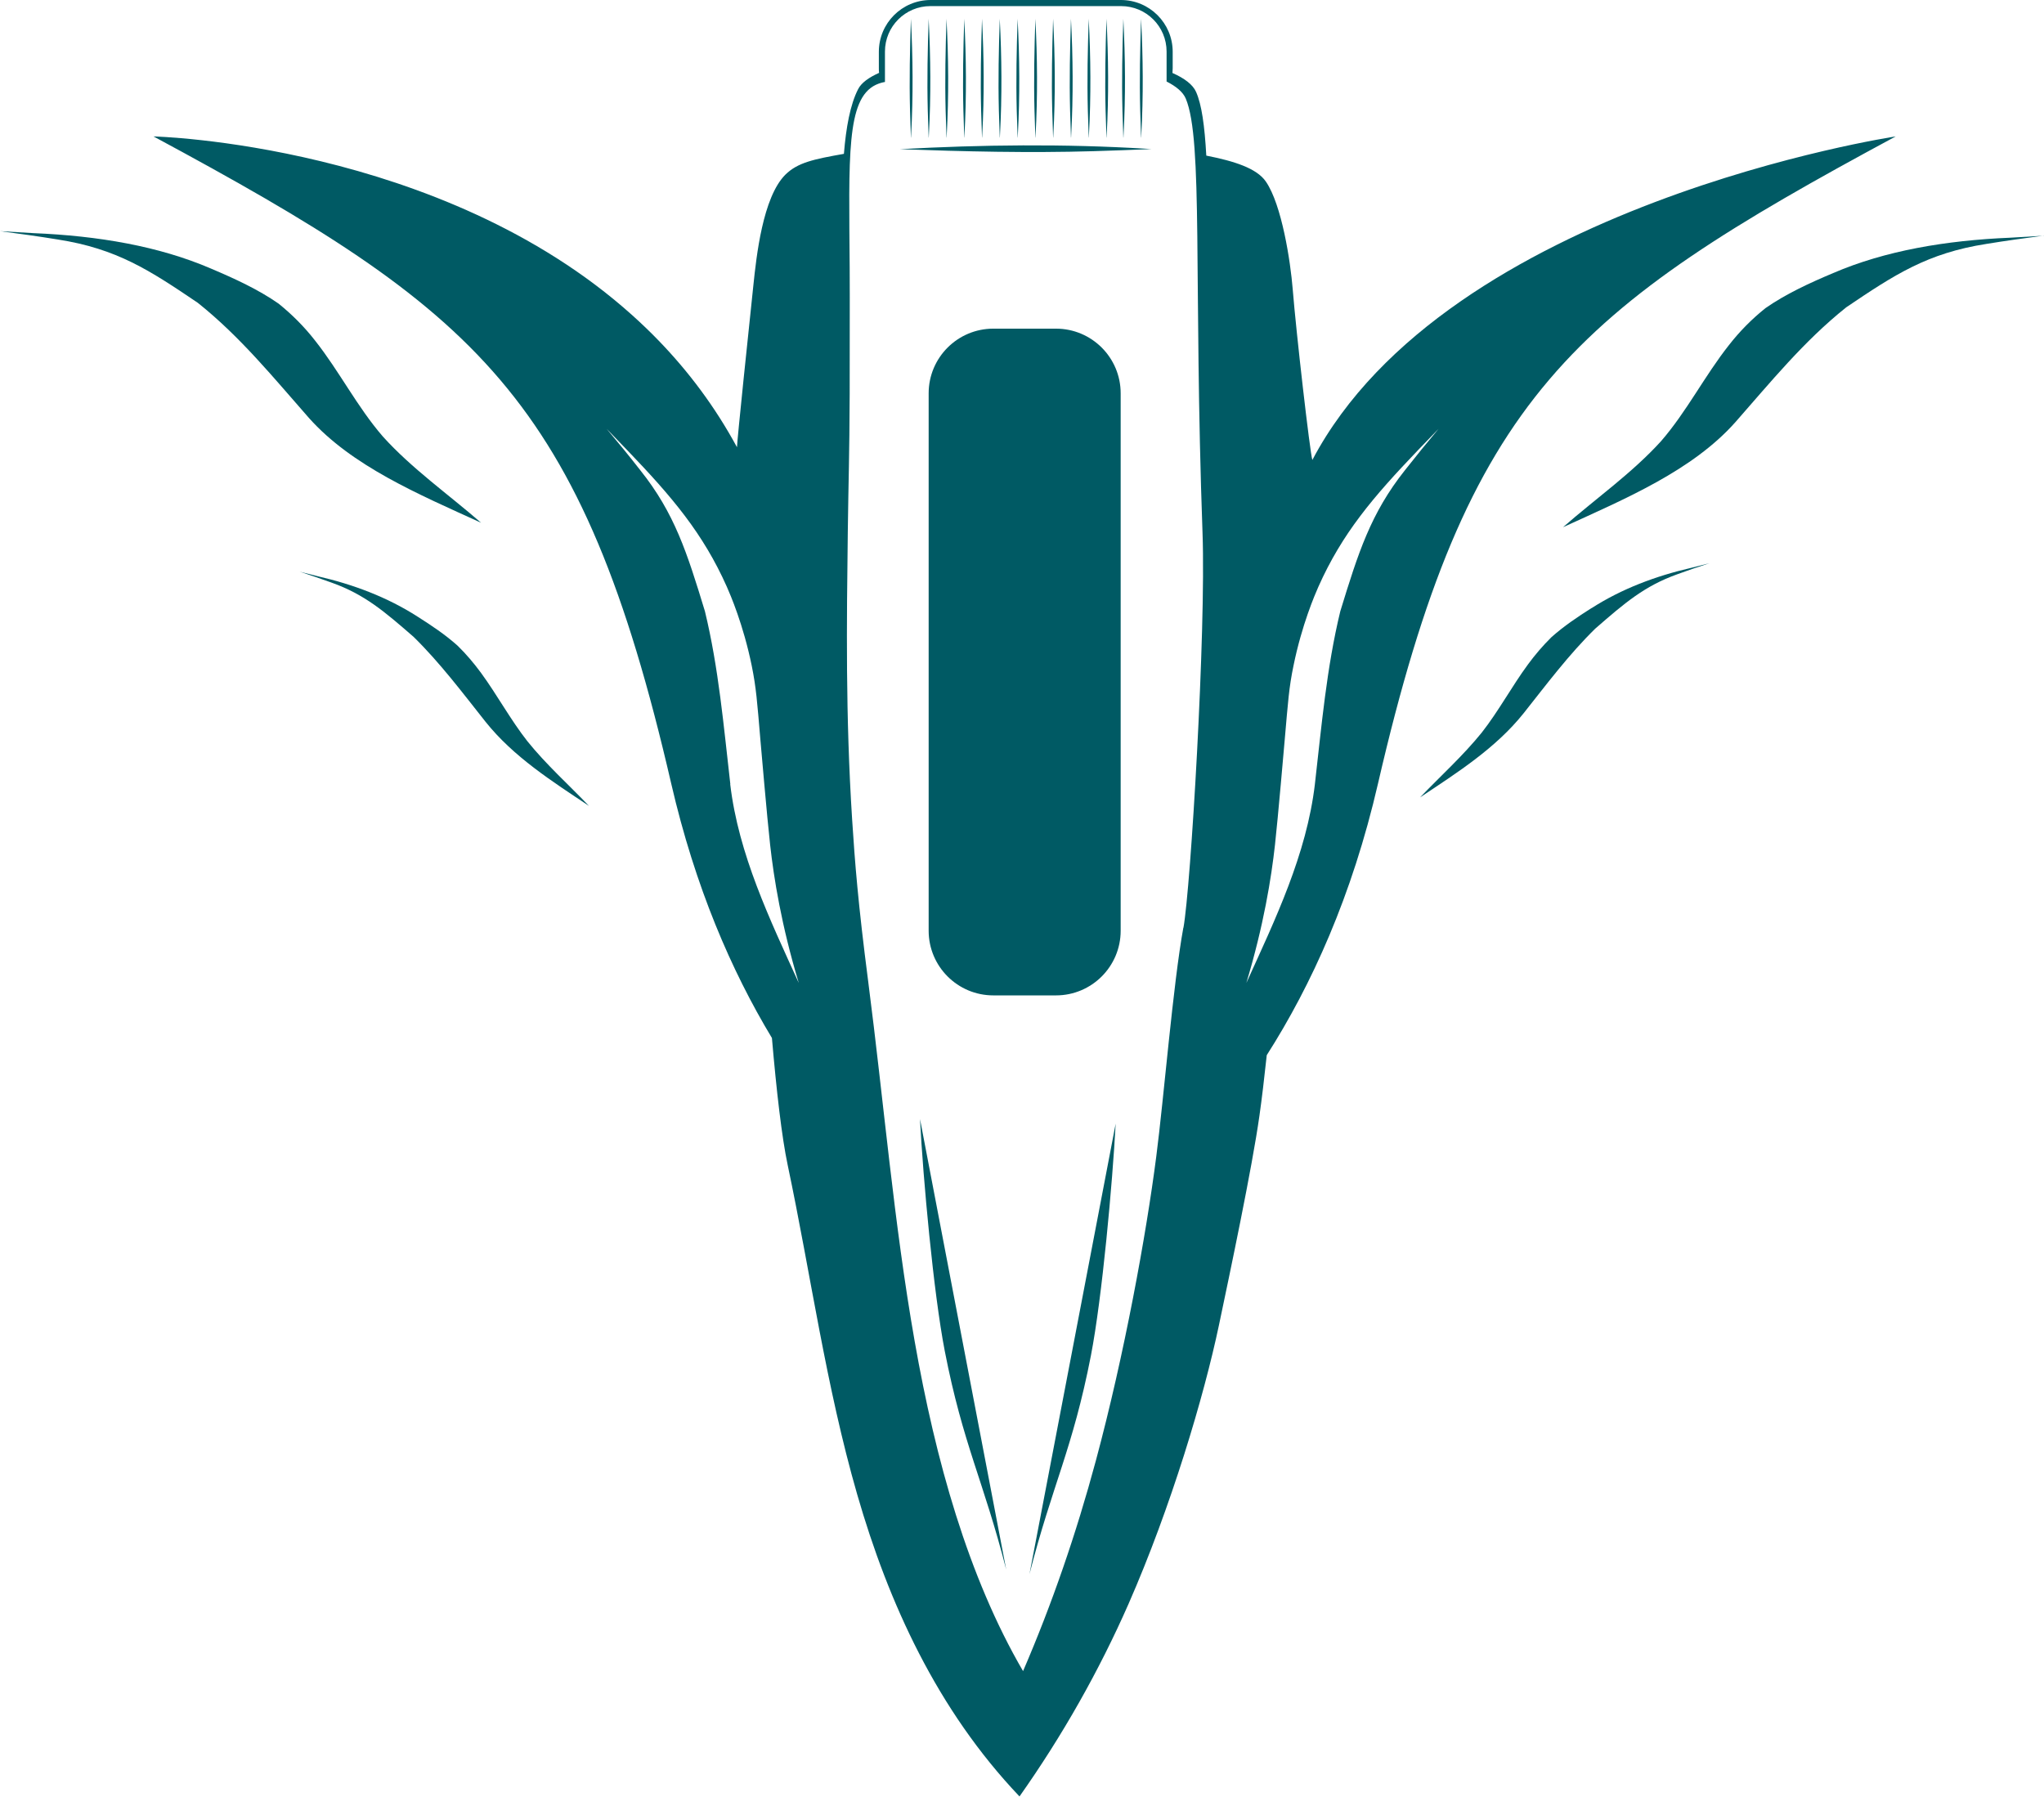
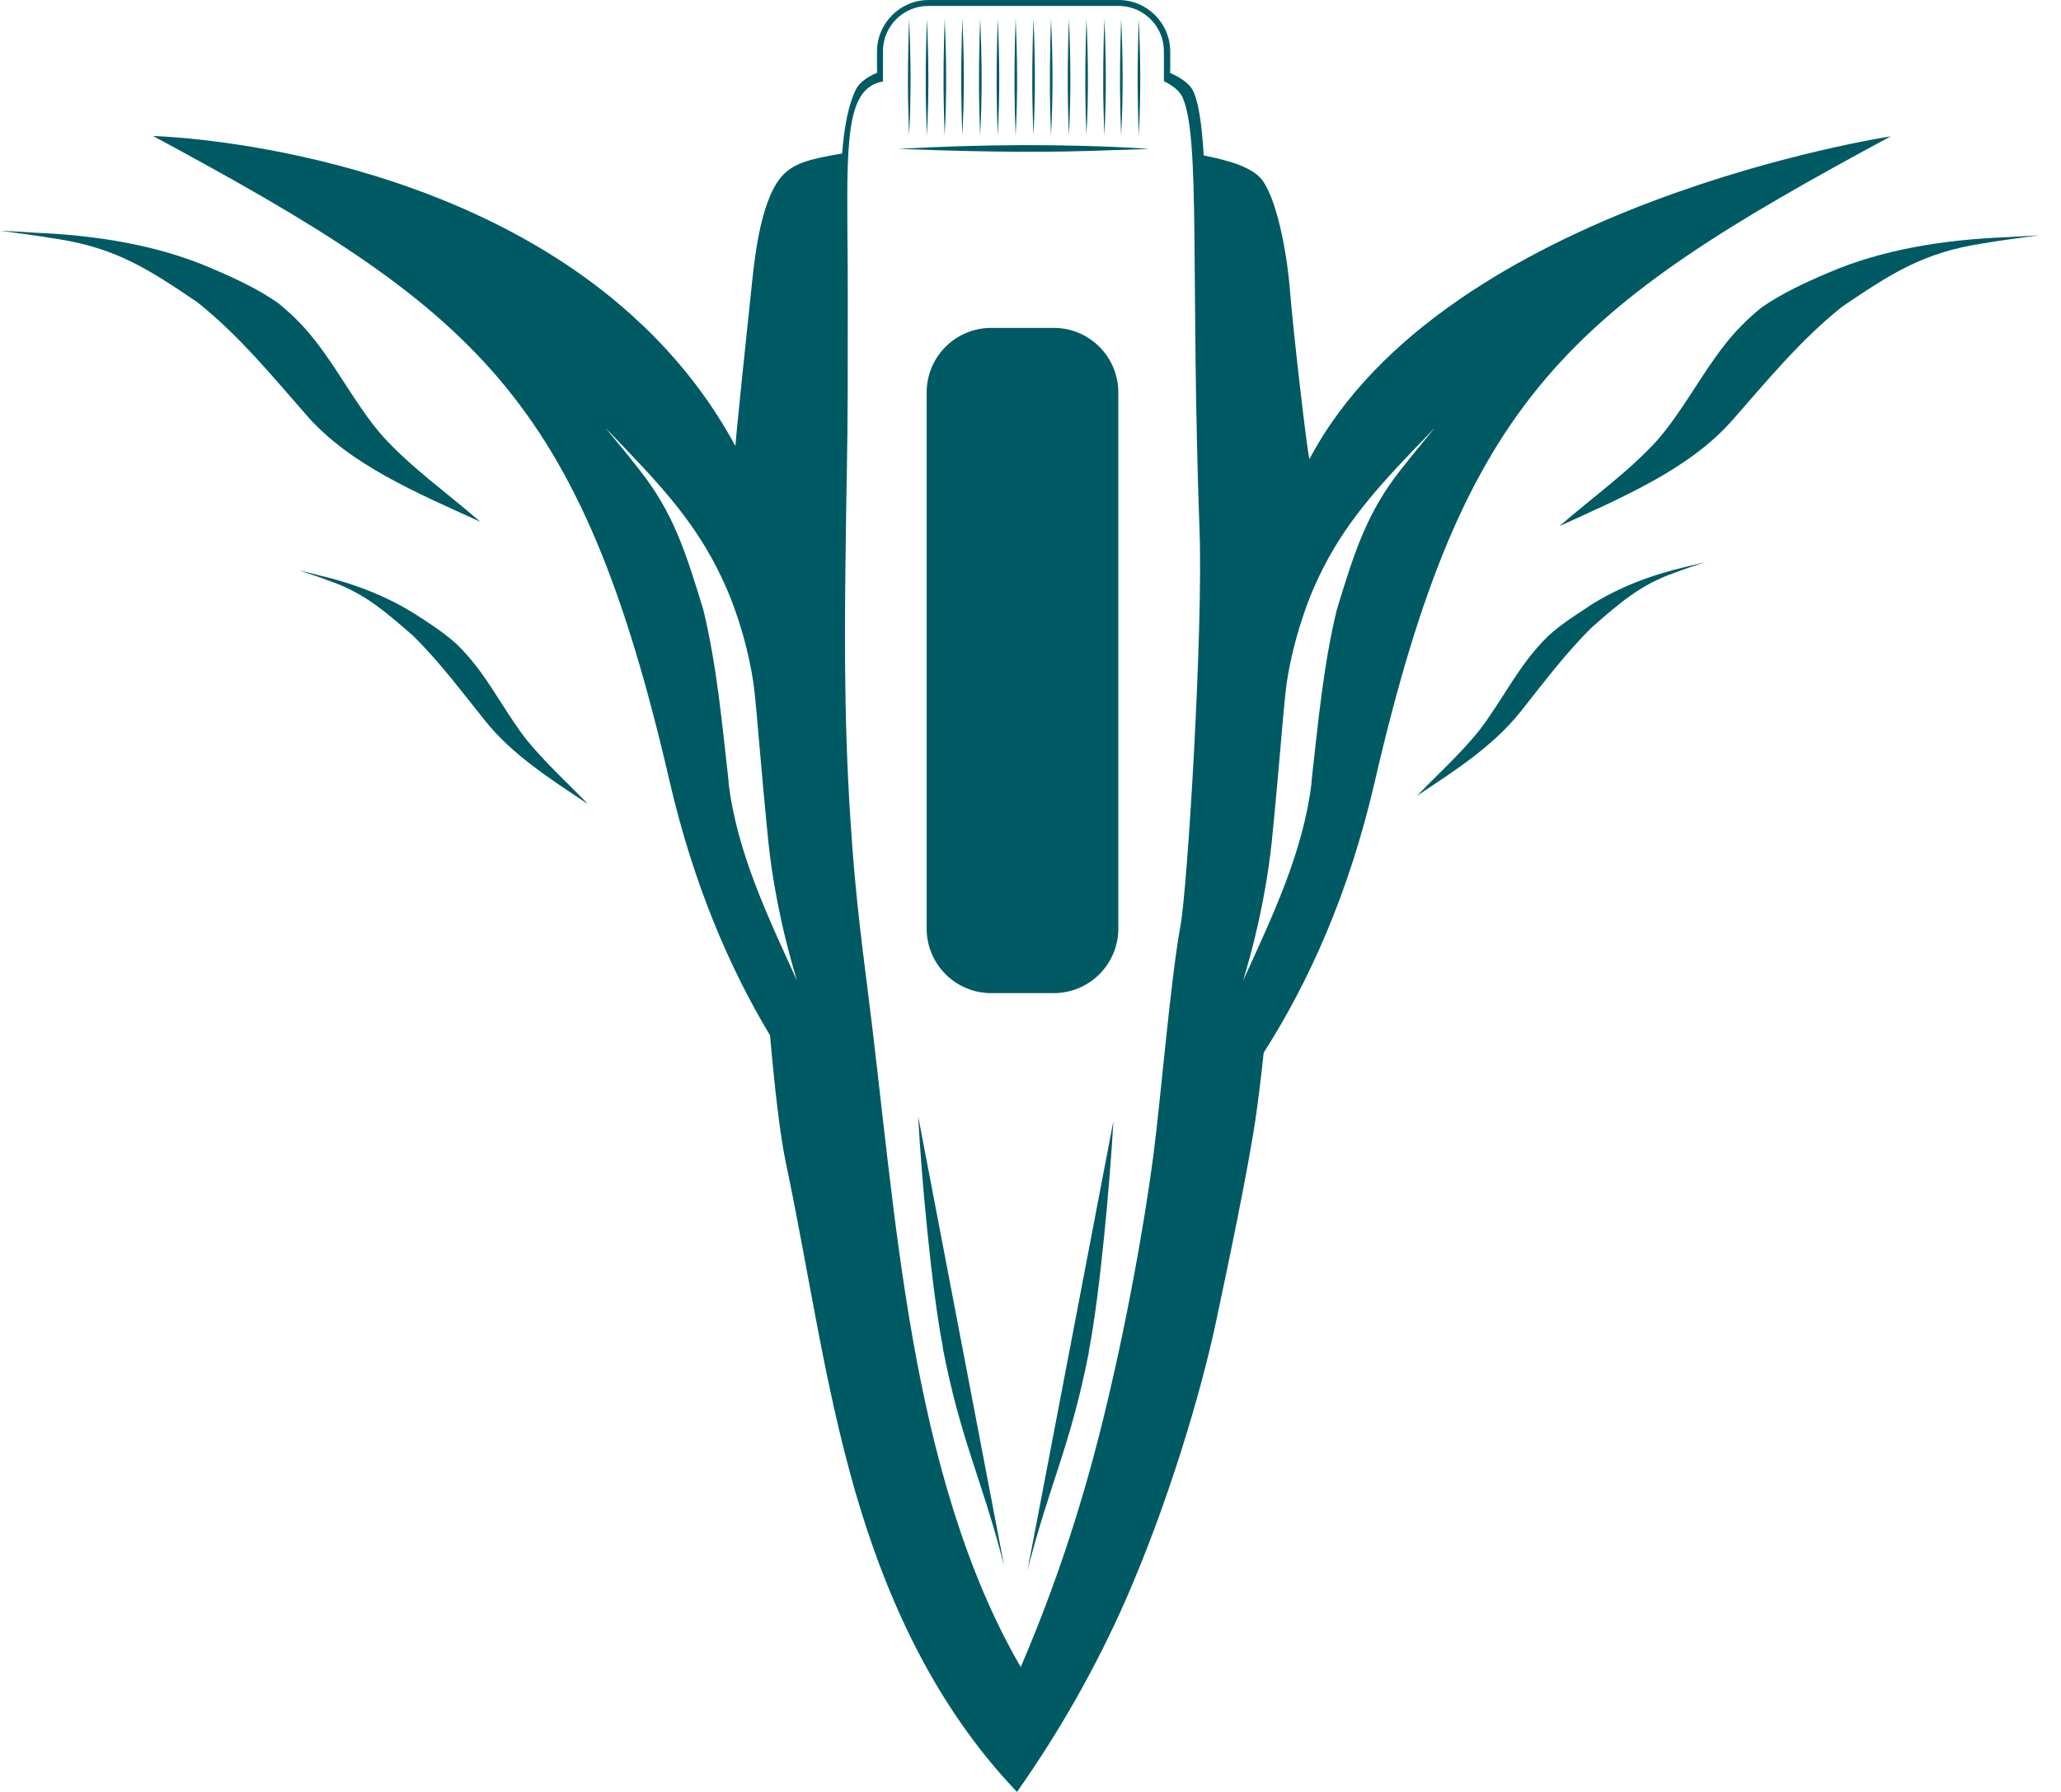
- <svg xmlns="http://www.w3.org/2000/svg" id="Layer_1" data-name="Layer 1" viewBox="0 0 184.27 161.96">
-   <defs>
-     <style>
-       .cls-1 {
-         fill: #005a64;
-       }
-     </style>
-   </defs>
-   <path class="cls-1" d="M81.13,13.45c5.8,.21,11.64,.35,17.45,.18,1.75-.05,3.49-.12,5.24-.19-.16,0-.32-.02-.49-.03-7.37-.45-14.84-.37-22.21,.04" />
-   <path class="cls-1" d="M170.9,12.3s-40.42,6.09-52.59,29.17c-.22-.71-1.46-11.51-1.77-15.4-.2-2.49-.98-7.61-2.42-9.7-.83-1.21-2.88-1.85-5.37-2.34-.15-2.71-.42-4.61-.92-5.74-.29-.66-1.04-1.23-2.13-1.71,.01-.15,.02-.3,.02-.45v-1.46c0-2.58-2.09-4.67-4.67-4.67h-17.15c-2.58,0-4.67,2.09-4.67,4.67v1.46c0,.15,0,.29,.02,.44-.94,.42-1.61,.91-1.89,1.47-.71,1.38-1.09,3.46-1.28,5.83-2.71,.48-4.17,.78-5.28,1.88-2.04,2.04-2.61,7.37-2.88,9.95-.39,3.65-1.48,14.13-1.48,14.62-1.98-3.66-4.38-6.84-7.06-9.61-.77-.8-1.57-1.56-2.38-2.29C39.73,12.91,13.84,12.3,13.84,12.3c29.17,15.71,38.59,23.34,46.67,58.34,2.16,9.35,5.43,16.89,9.08,22.94,.41,4.77,.89,8.95,1.42,11.45,2.09,9.91,3.45,19.93,6.27,29.71,2.82,9.77,7.2,19.41,14.63,27.22,3.89-5.51,7.18-11.34,9.83-17.36,3.83-8.73,6.8-18.71,8.15-25.13,.99-4.71,2.98-14.12,3.65-18.88,.22-1.55,.44-3.41,.66-5.46,4.02-6.3,7.69-14.34,10.03-24.49,8.08-35,17.5-42.63,46.67-58.34m-105.06,58.39c-.6-5.21-1.05-10.47-2.29-15.58-1.61-5.28-2.73-8.84-5.83-12.72-.98-1.26-2-2.5-3.03-3.73,.62,.65,1.25,1.29,1.87,1.94,4.03,4.2,6.82,7.48,8.97,12.31,.3,.68,1.48,3.39,2.24,7.11,.4,1.97,.49,3.23,.78,6.67,.06,.66,.6,6.98,.88,9.49,.33,2.97,1.01,7.23,2.58,12.44-2.61-5.74-5.43-11.59-6.18-17.92m40.85,12.94c-.92,5.02-1.77,15.48-2.44,20.62-.9,7.01-2.88,17.9-5.45,27.44-1.77,6.58-3.96,12.94-6.56,18.96-4.97-8.53-7.89-19.05-9.77-29.73-1.88-10.67-2.79-21.63-4.19-32.44-.92-7.1-1.2-10.75-1.45-14.63-.6-9.4-.49-17.7-.39-25.91,.06-4.73,.15-6.69,.17-12.45,.02-8,0-11.38,0-11.38-.07-10.01-.31-15.19,2.35-16.47,.34-.16,.65-.23,.83-.26v-2.74c0-2.27,1.84-4.1,4.1-4.1h17.19c2.27,0,4.1,1.84,4.1,4.1v2.7c.87,.44,1.48,.95,1.73,1.54,1.58,3.78,.69,16.26,1.51,39.17,.32,8.9-1.07,32.01-1.72,35.58m11.85-12.94c-.75,6.33-3.57,12.18-6.18,17.92,1.57-5.21,2.25-9.47,2.58-12.44,.28-2.52,.82-8.83,.88-9.49,.3-3.43,.38-4.7,.79-6.67,.76-3.72,1.94-6.43,2.24-7.11,2.15-4.83,4.94-8.1,8.97-12.31,.62-.65,1.25-1.29,1.87-1.94-1.03,1.23-2.04,2.47-3.03,3.73-3.09,3.89-4.21,7.44-5.83,12.72-1.24,5.11-1.69,10.37-2.29,15.58" />
-   <path class="cls-1" d="M85.17,121.79c1.64,8.43,3.49,11.69,5.54,19.71l-7.77-40.61c.27,5.29,1.22,15.69,2.23,20.9" />
-   <path class="cls-1" d="M98.35,122.2c1.01-5.21,1.95-15.61,2.23-20.9l-7.77,40.61c2.05-8.02,3.9-11.28,5.54-19.71" />
-   <path class="cls-1" d="M95.2,29.63h-5.65c-3.22,0-5.83,2.61-5.83,5.83v48.45c0,3.22,2.61,5.83,5.83,5.83h5.65c3.22,0,5.83-2.61,5.83-5.83V35.46c0-3.22-2.61-5.83-5.83-5.83" />
-   <path class="cls-1" d="M83.73,12.4c0-.08,0-.15,.01-.23,.19-3.48,.16-7.01-.02-10.48-.09,2.74-.15,5.49-.08,8.24,.02,.83,.05,1.65,.08,2.47" />
-   <path class="cls-1" d="M82.13,12.4c0-.08,0-.15,.01-.23,.19-3.48,.16-7.01-.02-10.48-.09,2.74-.15,5.49-.08,8.24,.02,.83,.05,1.65,.08,2.47" />
-   <path class="cls-1" d="M86.94,12.4c0-.08,0-.15,.01-.23,.19-3.48,.16-7.01-.02-10.48-.09,2.74-.15,5.49-.08,8.24,.02,.83,.05,1.65,.08,2.47" />
-   <path class="cls-1" d="M85.34,12.4c0-.08,0-.15,.01-.23,.19-3.48,.16-7.01-.02-10.48-.09,2.74-.15,5.49-.08,8.24,.02,.83,.05,1.65,.08,2.47" />
-   <path class="cls-1" d="M90.14,12.4c0-.08,0-.15,.01-.23,.19-3.48,.16-7.01-.02-10.48-.09,2.74-.15,5.49-.08,8.24,.02,.83,.05,1.65,.08,2.47" />
-   <path class="cls-1" d="M88.54,12.4c0-.08,0-.15,.01-.23,.19-3.48,.16-7.01-.02-10.48-.09,2.74-.15,5.49-.08,8.24,.02,.83,.05,1.65,.08,2.47" />
-   <path class="cls-1" d="M93.35,12.4c0-.08,0-.15,.01-.23,.19-3.48,.16-7.01-.02-10.48-.09,2.74-.15,5.49-.08,8.24,.02,.83,.05,1.65,.08,2.47" />
-   <path class="cls-1" d="M91.75,12.4c0-.08,0-.15,.01-.23,.19-3.48,.16-7.01-.02-10.48-.09,2.74-.15,5.49-.08,8.24,.02,.83,.05,1.65,.08,2.47" />
-   <path class="cls-1" d="M96.56,12.4c0-.08,0-.15,.01-.23,.19-3.48,.16-7.01-.02-10.48-.09,2.74-.15,5.49-.08,8.24,.02,.83,.05,1.65,.08,2.47" />
-   <path class="cls-1" d="M94.95,12.4c0-.08,0-.15,.01-.23,.19-3.48,.16-7.01-.02-10.48-.09,2.74-.15,5.49-.08,8.24,.02,.83,.05,1.65,.08,2.47" />
-   <path class="cls-1" d="M99.76,12.4c0-.08,0-.15,.01-.23,.19-3.48,.16-7.01-.02-10.48-.09,2.74-.15,5.49-.08,8.24,.02,.83,.05,1.65,.08,2.47" />
-   <path class="cls-1" d="M98.16,12.4c0-.08,0-.15,.01-.23,.19-3.48,.16-7.01-.02-10.48-.09,2.74-.15,5.49-.08,8.24,.02,.83,.05,1.65,.08,2.47" />
-   <path class="cls-1" d="M102.88,12.4c0-.08,0-.15,.01-.23,.19-3.48,.16-7.01-.02-10.48-.09,2.74-.15,5.49-.08,8.24,.02,.83,.05,1.65,.08,2.47" />
-   <path class="cls-1" d="M101.28,12.4c0-.08,0-.15,.01-.23,.19-3.48,.16-7.01-.02-10.48-.09,2.74-.15,5.49-.08,8.24,.02,.83,.05,1.65,.08,2.47" />
-   <path class="cls-1" d="M143.48,54.82c-1.26,.8-2.5,1.63-3.62,2.63-.77,.76-1.47,1.58-2.11,2.45-1.47,2-2.64,4.2-4.17,6.15-1.69,2.09-3.7,3.9-5.56,5.84,3.33-2.22,6.81-4.42,9.34-7.59,2.07-2.61,4.07-5.29,6.46-7.63,2.64-2.3,4.43-3.84,7.4-4.9,.95-.35,1.92-.68,2.88-.99-.55,.14-1.11,.28-1.66,.42-3.16,.73-6.22,1.87-8.96,3.63" />
-   <path class="cls-1" d="M184.27,21.25c-1.01,.06-2.02,.12-3.04,.18-5.79,.24-11.28,1.17-15.97,3.19-2.16,.91-4.28,1.89-6.1,3.16-1.24,.99-2.34,2.11-3.29,3.33-2.2,2.78-3.79,5.97-6.12,8.66-2.6,2.87-5.89,5.18-8.84,7.76,5.68-2.59,11.65-5.11,15.52-9.45,3.16-3.59,6.18-7.32,10.02-10.38,4.34-2.93,7.3-4.88,12.63-5.71,1.71-.28,3.45-.52,5.19-.75" />
-   <path class="cls-1" d="M37.31,57.44c2.38,2.34,4.39,5.02,6.46,7.63,2.52,3.16,6,5.37,9.33,7.59-1.86-1.94-3.87-3.74-5.56-5.84-1.53-1.95-2.71-4.15-4.17-6.15-.64-.87-1.34-1.7-2.11-2.45-1.11-1-2.36-1.83-3.62-2.63-2.74-1.76-5.8-2.9-8.96-3.63-.55-.14-1.11-.28-1.66-.42,.96,.32,1.93,.64,2.88,.99,2.97,1.06,4.76,2.6,7.4,4.9" />
-   <path class="cls-1" d="M43.36,47.12c-2.96-2.57-6.25-4.89-8.84-7.76-2.33-2.69-3.92-5.88-6.12-8.66-.95-1.22-2.05-2.33-3.29-3.33-1.82-1.27-3.95-2.25-6.1-3.16-4.69-2.02-10.17-2.95-15.97-3.19-1.01-.06-2.02-.12-3.03-.18,1.74,.23,3.47,.47,5.19,.75,5.34,.83,8.3,2.78,12.63,5.71,3.84,3.06,6.86,6.79,10.02,10.38,3.87,4.34,9.84,6.86,15.52,9.45" />
+ <svg xmlns="http://www.w3.org/2000/svg" width="69" height="60" viewBox="0 0 69 60" fill="none">
+   <path d="M30.07 4.986C32.218 5.065 34.379 5.118 36.54 5.052C37.19 5.032 37.833 5.006 38.483 4.986C38.423 4.986 38.363 4.979 38.304 4.973C35.572 4.807 32.801 4.833 30.077 4.986" fill="#005A64" />
+   <path d="M63.328 4.561C63.328 4.561 48.353 6.815 43.839 15.373C43.759 15.108 43.295 11.11 43.182 9.665C43.109 8.744 42.818 6.848 42.288 6.072C41.983 5.621 41.22 5.389 40.299 5.204C40.239 4.203 40.14 3.494 39.961 3.076C39.855 2.831 39.576 2.619 39.172 2.44C39.172 2.386 39.178 2.327 39.178 2.274V1.73C39.178 0.776 38.403 0 37.448 0H31.091C30.136 0 29.361 0.776 29.361 1.73V2.274C29.361 2.327 29.361 2.38 29.367 2.433C29.016 2.585 28.771 2.771 28.665 2.976C28.406 3.487 28.26 4.256 28.194 5.138C27.186 5.317 26.649 5.429 26.238 5.834C25.483 6.589 25.271 8.565 25.171 9.519C25.025 10.872 24.621 14.756 24.621 14.935C23.885 13.576 22.997 12.403 22.003 11.376C21.718 11.077 21.419 10.799 21.121 10.527C14.717 4.78 5.125 4.554 5.125 4.554C15.93 10.374 19.424 13.198 22.42 26.172C23.222 29.632 24.435 32.43 25.781 34.67C25.934 36.44 26.113 37.985 26.305 38.913C27.081 42.585 27.584 46.298 28.625 49.917C29.672 53.537 31.29 57.11 34.048 60C35.486 57.958 36.706 55.797 37.687 53.57C39.106 50.335 40.206 46.636 40.71 44.263C41.081 42.519 41.817 39.032 42.062 37.269C42.142 36.692 42.228 36.003 42.307 35.247C43.799 32.913 45.158 29.937 46.026 26.172C49.023 13.205 52.51 10.374 63.322 4.554M24.396 26.192C24.177 24.262 24.005 22.314 23.547 20.418C22.951 18.462 22.533 17.143 21.386 15.704C21.021 15.234 20.644 14.776 20.266 14.325C20.498 14.564 20.73 14.803 20.962 15.048C22.453 16.606 23.488 17.819 24.283 19.609C24.396 19.861 24.833 20.862 25.112 22.241C25.264 22.97 25.291 23.441 25.403 24.713C25.423 24.959 25.629 27.299 25.728 28.227C25.847 29.327 26.099 30.905 26.683 32.834C25.715 30.706 24.668 28.538 24.389 26.192M39.523 30.984C39.185 32.841 38.867 36.719 38.622 38.621C38.283 41.22 37.554 45.257 36.606 48.79C35.95 51.23 35.135 53.583 34.173 55.817C32.331 52.655 31.25 48.757 30.554 44.8C29.858 40.842 29.52 36.785 29.003 32.781C28.665 30.149 28.559 28.797 28.466 27.358C28.241 23.871 28.28 20.796 28.32 17.759C28.34 16.009 28.373 15.28 28.38 13.146C28.386 10.182 28.38 8.929 28.38 8.929C28.353 5.217 28.267 3.301 29.255 2.824C29.381 2.764 29.493 2.738 29.56 2.731V1.717C29.56 0.875 30.242 0.199 31.078 0.199H37.448C38.29 0.199 38.966 0.882 38.966 1.717V2.718C39.291 2.877 39.517 3.069 39.603 3.288C40.193 4.687 39.855 9.314 40.16 17.799C40.279 21.1 39.762 29.659 39.523 30.984ZM43.912 26.192C43.633 28.538 42.586 30.706 41.618 32.834C42.201 30.905 42.453 29.327 42.573 28.227C42.672 27.292 42.877 24.952 42.897 24.713C43.01 23.441 43.037 22.97 43.189 22.241C43.474 20.862 43.905 19.861 44.018 19.609C44.813 17.819 45.847 16.606 47.339 15.048C47.571 14.809 47.803 14.571 48.035 14.325C47.657 14.783 47.279 15.24 46.915 15.704C45.768 17.143 45.35 18.462 44.754 20.418C44.296 22.314 44.124 24.262 43.905 26.192" fill="#005A64" />
+   <path d="M31.562 45.125C32.166 48.247 32.855 49.46 33.617 52.43L30.74 37.382C30.84 39.344 31.191 43.196 31.569 45.125" fill="#005A64" />
+   <path d="M36.447 45.278C36.825 43.349 37.169 39.497 37.275 37.535L34.398 52.583C35.161 49.613 35.844 48.4 36.453 45.278" fill="#005A64" />
+   <path d="M35.279 10.979H33.184C31.991 10.979 31.023 11.947 31.023 13.141V31.092C31.023 32.285 31.991 33.253 33.184 33.253H35.279C36.472 33.253 37.44 32.285 37.44 31.092V13.141C37.44 11.947 36.472 10.979 35.279 10.979Z" fill="#005A64" />
+   <path d="M31.031 4.596C31.031 4.596 31.031 4.536 31.031 4.51C31.104 3.224 31.091 1.911 31.031 0.625C30.998 1.639 30.978 2.66 31.005 3.681C31.011 3.986 31.024 4.291 31.031 4.596Z" fill="#005A64" />
+   <path d="M30.435 4.596C30.435 4.596 30.435 4.536 30.435 4.51C30.508 3.224 30.495 1.911 30.435 0.625C30.402 1.639 30.382 2.66 30.409 3.681C30.415 3.986 30.429 4.291 30.435 4.596Z" fill="#005A64" />
+   <path d="M32.218 4.596C32.218 4.596 32.218 4.536 32.218 4.51C32.291 3.224 32.278 1.911 32.218 0.625C32.185 1.639 32.166 2.66 32.192 3.681C32.199 3.986 32.212 4.291 32.218 4.596Z" fill="#005A64" />
+   <path d="M31.627 4.596C31.627 4.596 31.627 4.536 31.627 4.51C31.7 3.224 31.686 1.911 31.627 0.625C31.593 1.639 31.574 2.66 31.6 3.681C31.607 3.986 31.62 4.291 31.627 4.596Z" fill="#005A64" />
+   <path d="M33.404 4.596C33.404 4.596 33.404 4.536 33.404 4.51C33.477 3.224 33.464 1.911 33.404 0.625C33.371 1.639 33.351 2.66 33.377 3.681C33.384 3.986 33.397 4.291 33.404 4.596Z" fill="#005A64" />
+   <path d="M32.814 4.596C32.814 4.596 32.814 4.536 32.814 4.51C32.887 3.224 32.874 1.911 32.814 0.625C32.781 1.639 32.761 2.66 32.788 3.681C32.794 3.986 32.807 4.291 32.814 4.596Z" fill="#005A64" />
+   <path d="M34.597 4.596C34.597 4.596 34.597 4.536 34.597 4.51C34.67 3.224 34.657 1.911 34.597 0.625C34.564 1.639 34.544 2.66 34.571 3.681C34.578 3.986 34.591 4.291 34.597 4.596Z" fill="#005A64" />
+   <path d="M34.002 4.596C34.002 4.596 34.002 4.536 34.002 4.51C34.075 3.224 34.061 1.911 34.002 0.625C33.969 1.639 33.949 2.66 33.975 3.681C33.982 3.986 33.995 4.291 34.002 4.596Z" fill="#005A64" />
+   <path d="M35.785 4.596C35.785 4.596 35.785 4.536 35.785 4.51C35.858 3.224 35.845 1.911 35.785 0.625C35.752 1.639 35.732 2.66 35.758 3.681C35.765 3.986 35.778 4.291 35.785 4.596Z" fill="#005A64" />
+   <path d="M35.187 4.596C35.187 4.596 35.187 4.536 35.187 4.51C35.26 3.224 35.247 1.911 35.187 0.625C35.154 1.639 35.134 2.66 35.161 3.681C35.167 3.986 35.181 4.291 35.187 4.596Z" fill="#005A64" />
+   <path d="M36.972 4.596C36.972 4.596 36.972 4.536 36.972 4.51C37.045 3.224 37.032 1.911 36.972 0.625C36.939 1.639 36.919 2.66 36.946 3.681C36.953 3.986 36.966 4.291 36.972 4.596Z" fill="#005A64" />
+   <path d="M36.373 4.596C36.373 4.596 36.373 4.536 36.373 4.51C36.446 3.224 36.432 1.911 36.373 0.625C36.34 1.639 36.32 2.66 36.346 3.681C36.353 3.986 36.366 4.291 36.373 4.596Z" fill="#005A64" />
+   <path d="M38.125 4.596C38.125 4.596 38.125 4.536 38.125 4.51C38.198 3.224 38.184 1.911 38.125 0.625C38.092 1.639 38.072 2.66 38.098 3.681C38.105 3.986 38.118 4.291 38.125 4.596Z" fill="#005A64" />
+   <path d="M37.535 4.596C37.535 4.596 37.535 4.536 37.535 4.51C37.608 3.224 37.595 1.911 37.535 0.625C37.502 1.639 37.482 2.66 37.508 3.681C37.515 3.986 37.528 4.291 37.535 4.596Z" fill="#005A64" />
+   <path d="M53.171 20.319C52.707 20.618 52.243 20.922 51.832 21.294C51.547 21.572 51.288 21.877 51.05 22.202C50.506 22.944 50.069 23.753 49.505 24.482C48.875 25.258 48.133 25.927 47.443 26.643C48.676 25.821 49.969 25.006 50.904 23.833C51.673 22.865 52.415 21.87 53.297 21.002C54.271 20.147 54.941 19.577 56.041 19.186C56.393 19.053 56.751 18.934 57.109 18.814C56.903 18.867 56.698 18.921 56.492 18.967C55.319 19.239 54.185 19.656 53.171 20.313" fill="#005A64" />
+   <path d="M68.28 7.877C67.902 7.897 67.531 7.923 67.153 7.943C65.005 8.029 62.97 8.374 61.233 9.123C60.431 9.461 59.649 9.826 58.973 10.297C58.515 10.668 58.104 11.079 57.753 11.53C56.938 12.564 56.347 13.744 55.486 14.738C54.525 15.799 53.305 16.66 52.211 17.615C54.312 16.654 56.526 15.719 57.958 14.115C59.132 12.783 60.252 11.404 61.671 10.27C63.275 9.183 64.375 8.46 66.351 8.155C66.987 8.049 67.63 7.963 68.273 7.877" fill="#005A64" />
+   <path d="M13.829 21.287C14.711 22.156 15.453 23.15 16.222 24.111C17.157 25.285 18.45 26.1 19.683 26.922C18.993 26.206 18.251 25.537 17.621 24.761C17.058 24.038 16.62 23.223 16.076 22.48C15.838 22.156 15.579 21.851 15.294 21.572C14.883 21.201 14.419 20.896 13.955 20.598C12.941 19.948 11.807 19.524 10.634 19.252C10.429 19.199 10.223 19.146 10.018 19.1C10.376 19.219 10.733 19.338 11.085 19.471C12.185 19.862 12.848 20.432 13.829 21.287Z" fill="#005A64" />
+   <path d="M16.069 17.462C14.975 16.507 13.755 15.652 12.794 14.585C11.932 13.59 11.342 12.404 10.527 11.376C10.176 10.925 9.765 10.514 9.307 10.143C8.631 9.673 7.849 9.308 7.047 8.97C5.31 8.221 3.275 7.876 1.127 7.79C0.756 7.763 0.378 7.744 0 7.724C0.643 7.81 1.286 7.896 1.922 8.002C3.898 8.307 4.998 9.03 6.603 10.117C8.028 11.25 9.141 12.629 10.315 13.962C11.747 15.572 13.961 16.507 16.062 17.462" fill="#005A64" />
</svg>
